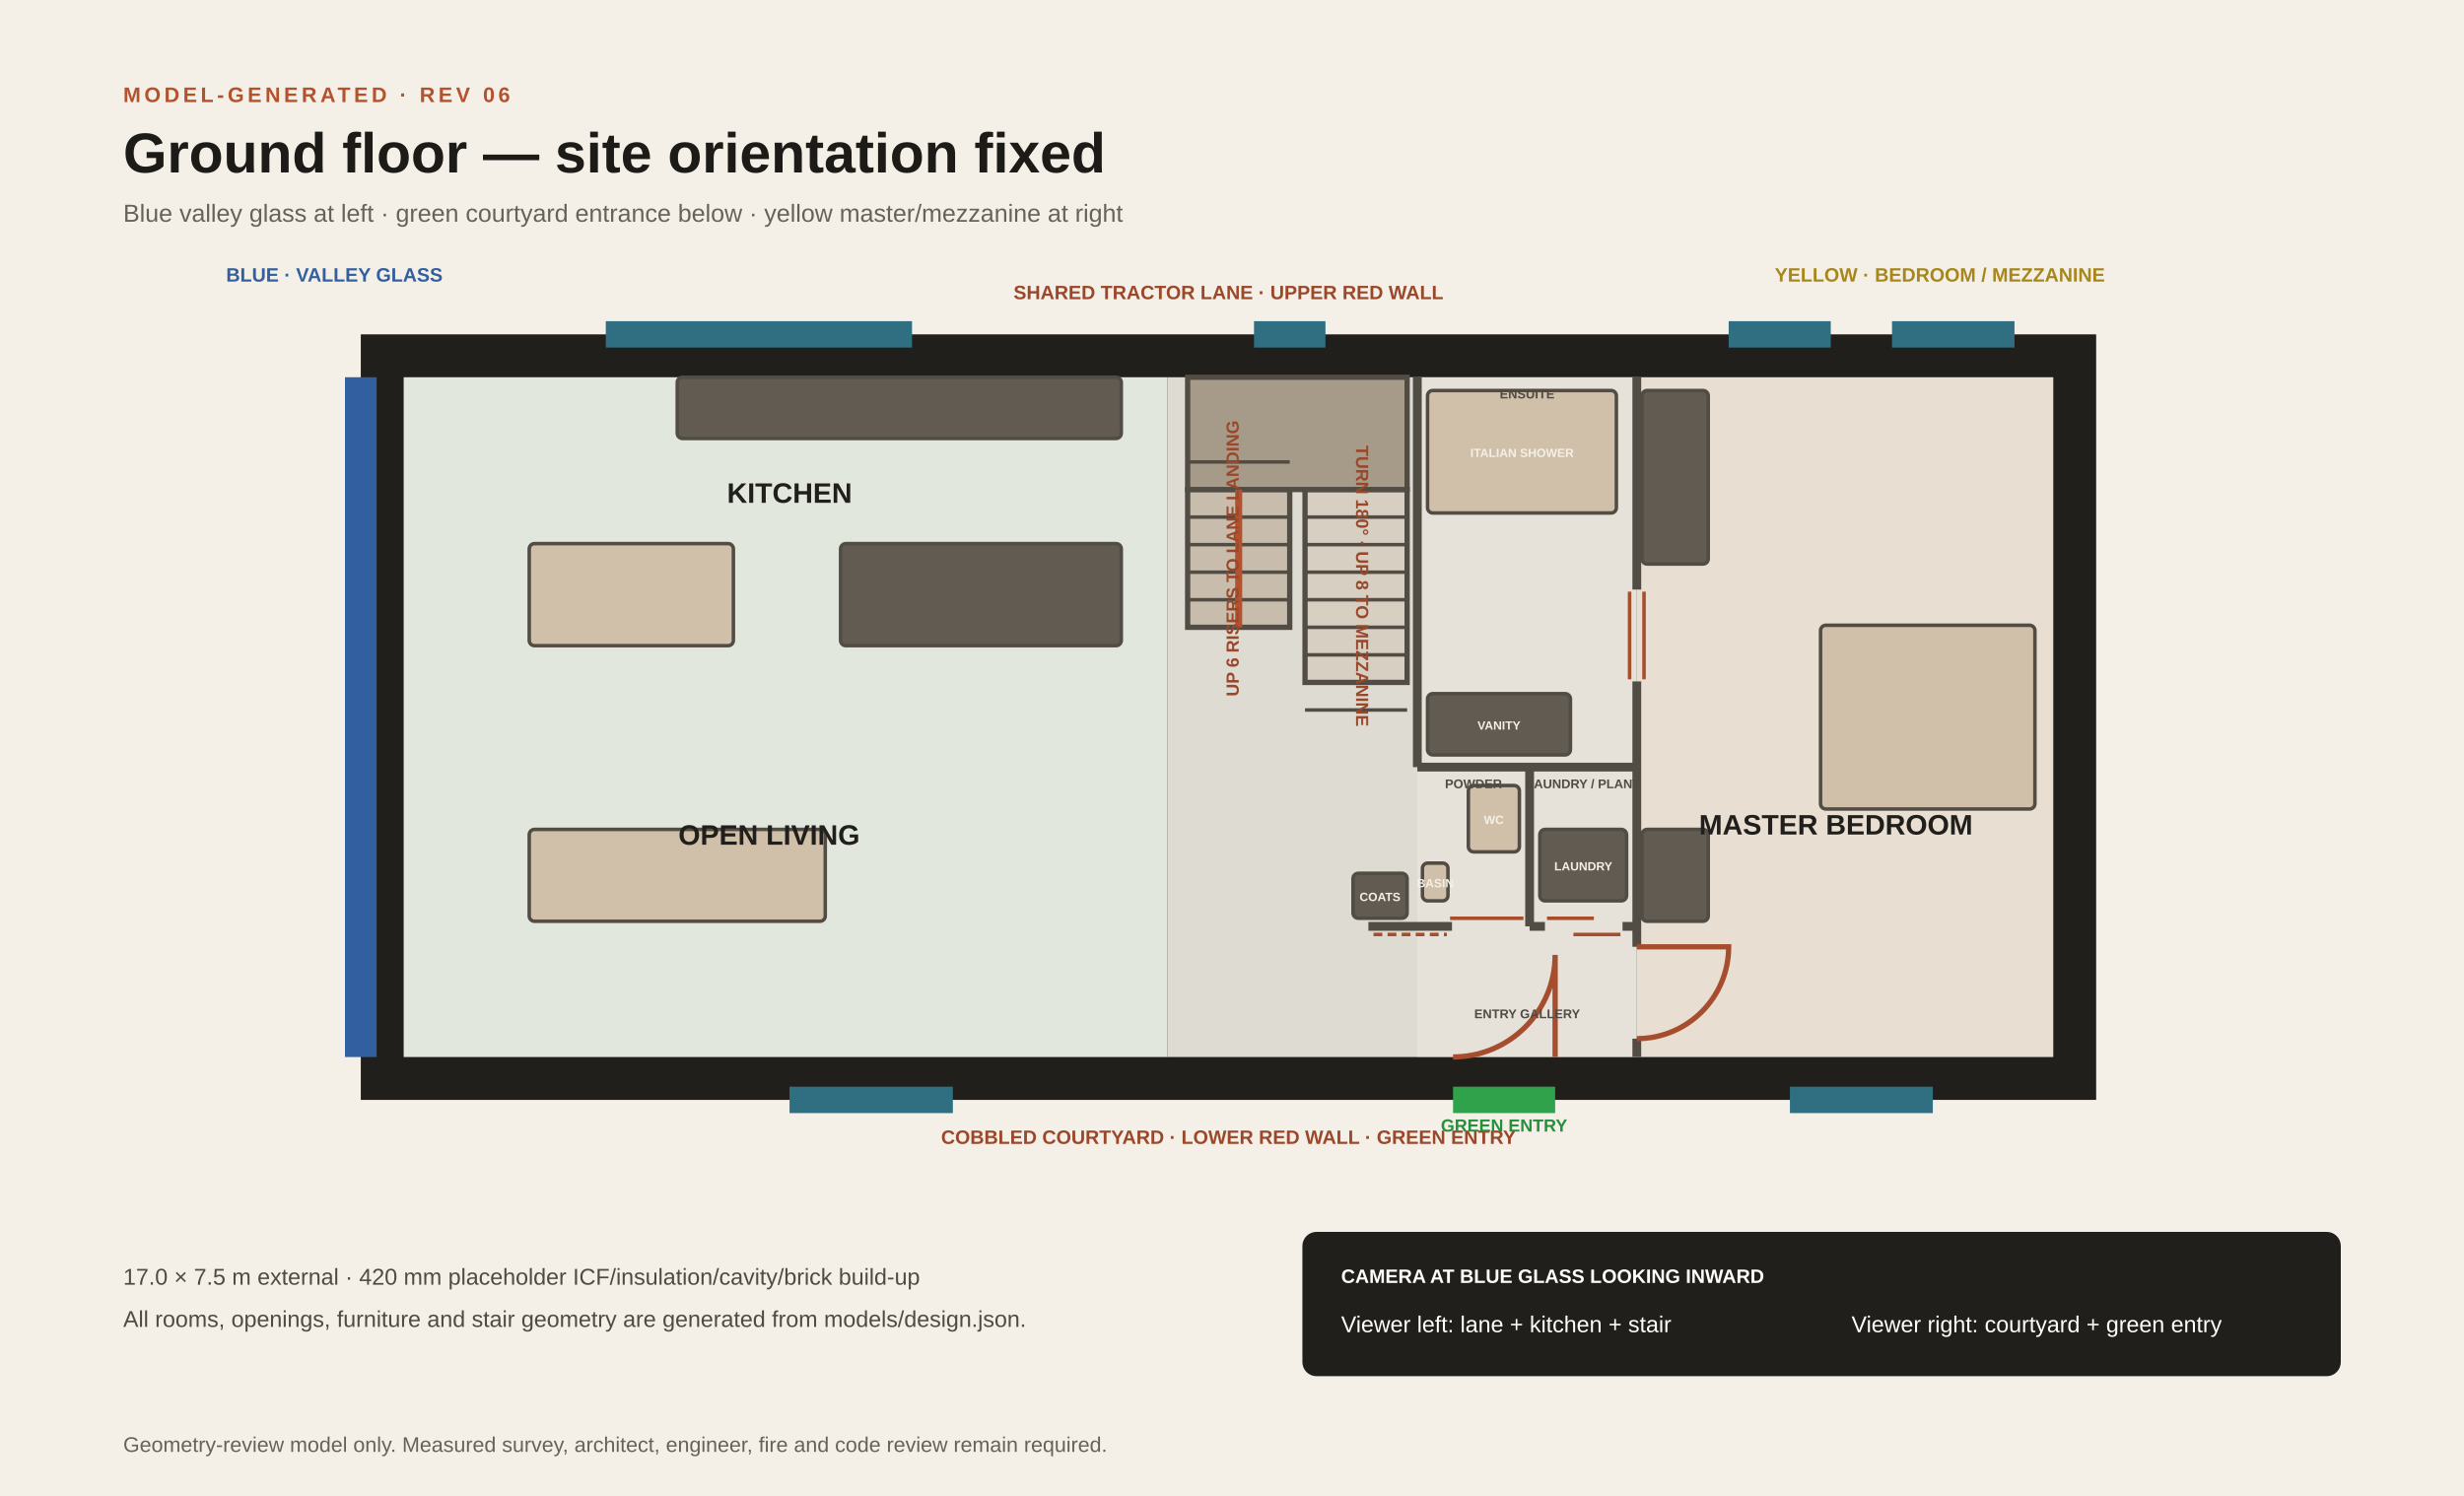
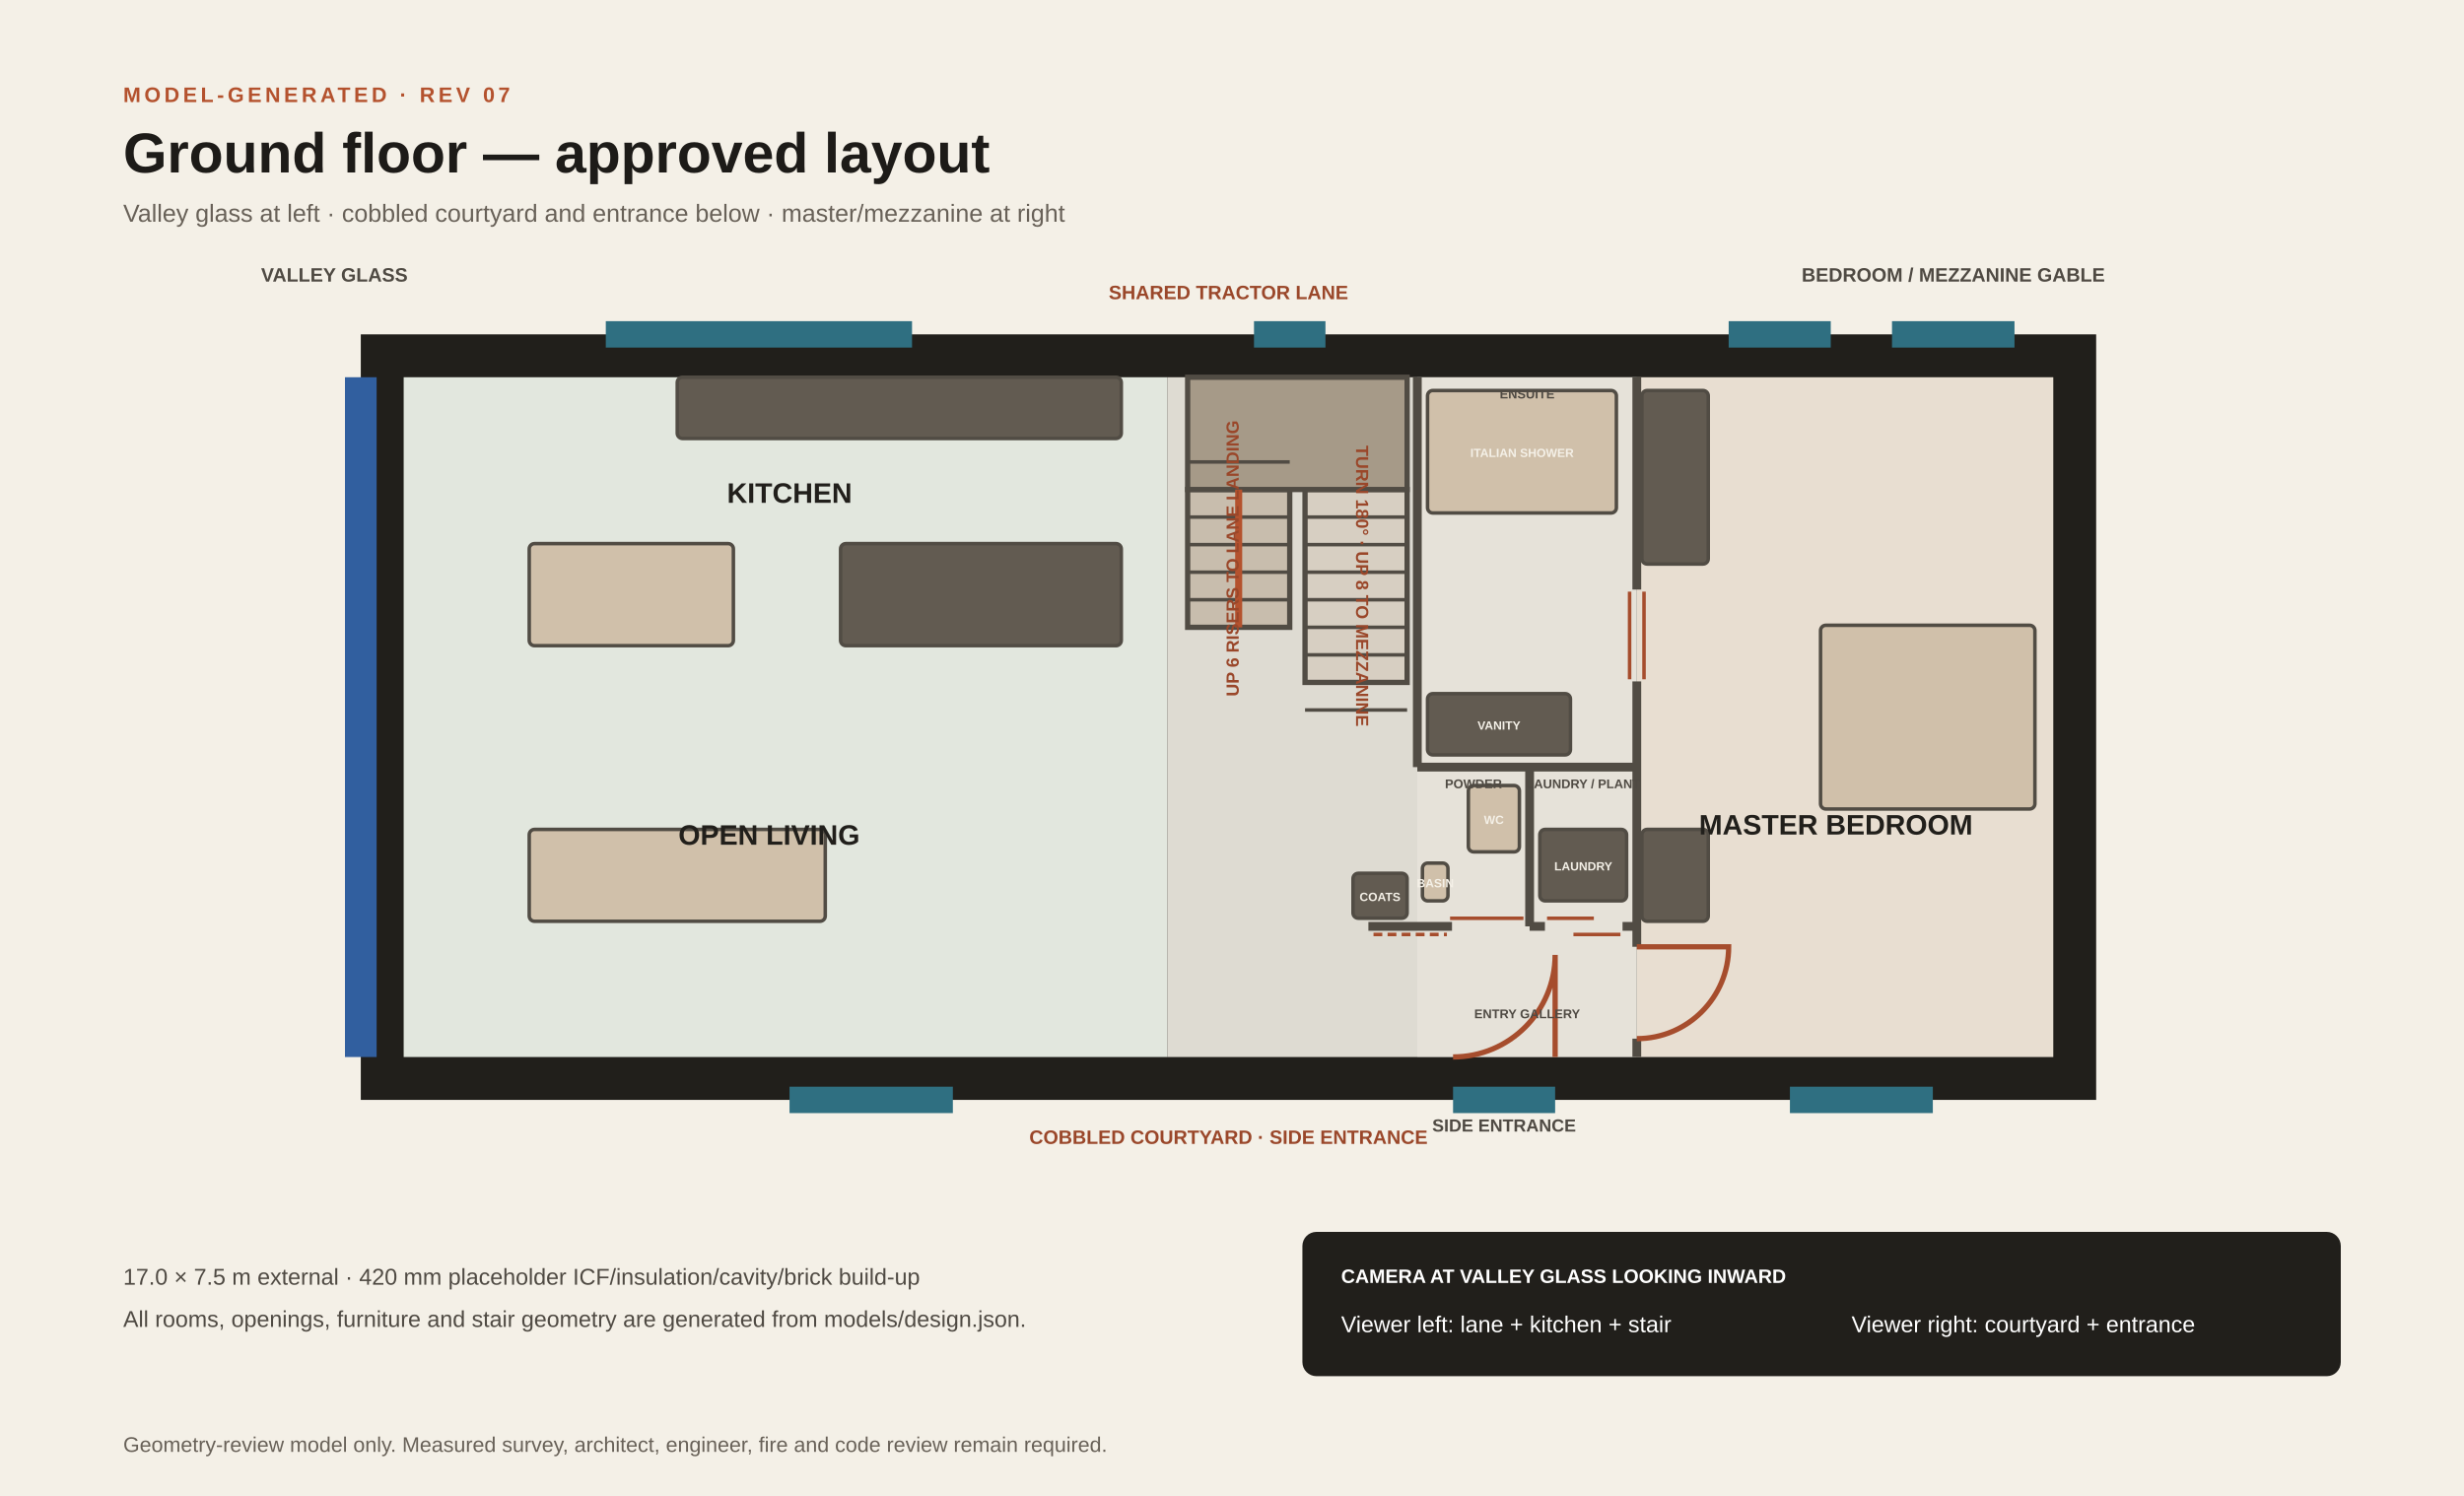
- <svg xmlns="http://www.w3.org/2000/svg" width="1400" height="850" viewBox="0 0 1400 850" role="img" aria-label="Ground floor — site orientation fixed">
+ <svg xmlns="http://www.w3.org/2000/svg" width="1400" height="850" viewBox="0 0 1400 850" role="img" aria-label="Ground floor — approved layout">
  <rect width="1400" height="850" fill="#f4f0e7" />
-   <text x="70" y="58" font-family="Arial,sans-serif" font-size="12" font-weight="700" letter-spacing="2" fill="#b4522e">MODEL-GENERATED · REV 06</text>
-   <text x="70" y="98" font-family="Arial,sans-serif" font-size="32" font-weight="700" fill="#1d1b18">Ground floor — site orientation fixed</text>
-   <text x="70" y="126" font-family="Arial,sans-serif" font-size="14" fill="#686158">Blue valley glass at left · green courtyard entrance below · yellow master/mezzanine at right</text>
-   <text x="698.0" y="170" text-anchor="middle" font-family="Arial" font-size="11" font-weight="700" fill="#9a472a">SHARED TRACTOR LANE · UPPER RED WALL</text>
-   <text x="698.0" y="650" text-anchor="middle" font-family="Arial" font-size="11" font-weight="700" fill="#9a472a">COBBLED COURTYARD · LOWER RED WALL · GREEN ENTRY</text>
-   <text x="190.0" y="160" text-anchor="middle" font-family="Arial" font-size="11" font-weight="700" fill="#315f9f">BLUE · VALLEY GLASS</text>
-   <text x="1196.0" y="160" text-anchor="end" font-family="Arial" font-size="11" font-weight="700" fill="#a7861b">YELLOW · BEDROOM / MEZZANINE</text>
+   <text x="70" y="58" font-family="Arial,sans-serif" font-size="12" font-weight="700" letter-spacing="2" fill="#b4522e">MODEL-GENERATED · REV 07</text>
+   <text x="70" y="98" font-family="Arial,sans-serif" font-size="32" font-weight="700" fill="#1d1b18">Ground floor — approved layout</text>
+   <text x="70" y="126" font-family="Arial,sans-serif" font-size="14" fill="#686158">Valley glass at left · cobbled courtyard and entrance below · master/mezzanine at right</text>
+   <text x="698.0" y="170" text-anchor="middle" font-family="Arial" font-size="11" font-weight="700" fill="#9a472a">SHARED TRACTOR LANE</text>
+   <text x="698.0" y="650" text-anchor="middle" font-family="Arial" font-size="11" font-weight="700" fill="#9a472a">COBBLED COURTYARD · SIDE ENTRANCE</text>
+   <text x="190.0" y="160" text-anchor="middle" font-family="Arial" font-size="11" font-weight="700" fill="#4f4a43">VALLEY GLASS</text>
+   <text x="1196.0" y="160" text-anchor="end" font-family="Arial" font-size="11" font-weight="700" fill="#4f4a43">BEDROOM / MEZZANINE GABLE</text>
  <rect x="205" y="190" width="986.0" height="435.0" fill="#211f1b" />
  <rect x="229.36" y="214.36" width="433.84" height="386.28" fill="#e2e7de" />
  <rect x="663.2" y="214.36" width="266.8" height="386.28" fill="#dedbd2" />
  <rect x="930.0" y="214.36" width="236.64" height="386.28" fill="#e8ded1" />
  <rect x="805.3" y="214.36" width="124.7" height="221.56" fill="#f7f3ea" fill-opacity=".34" />
  <rect x="869.1" y="435.92" width="60.9" height="90.48" fill="#f7f3ea" fill-opacity=".34" />
  <rect x="805.3" y="435.92" width="63.8" height="90.48" fill="#f7f3ea" fill-opacity=".34" />
  <rect x="805.3" y="526.4" width="124.7" height="74.24" fill="#f7f3ea" fill-opacity=".34" />
  <line x1="205" x2="205" y1="214.36" y2="600.64" stroke="#315f9f" stroke-width="18" />
  <line x1="344.2" x2="518.2" y1="190" y2="190" stroke="#2f6f81" stroke-width="15" />
  <line x1="712.5" x2="753.1" y1="190" y2="190" stroke="#2f6f81" stroke-width="15" />
  <line x1="982.2" x2="1040.2" y1="190" y2="190" stroke="#2f6f81" stroke-width="15" />
  <line x1="1075.0" x2="1144.6" y1="190" y2="190" stroke="#2f6f81" stroke-width="15" />
  <line x1="448.6" x2="541.4" y1="625.0" y2="625.0" stroke="#2f6f81" stroke-width="15" />
-   <line x1="825.6" x2="883.6" y1="625.0" y2="625.0" stroke="#31a24c" stroke-width="15" />
+   <line x1="825.6" x2="883.6" y1="625.0" y2="625.0" stroke="#2f6f81" stroke-width="15" />
  <path d="M883.6 600.6v-58.0A58.0 58.0 0 0 1 825.6 600.6" fill="none" stroke="#a64d2d" stroke-width="3" />
  <line x1="1017.0" x2="1098.2" y1="625.0" y2="625.0" stroke="#2f6f81" stroke-width="15" />
  <line x1="930.0" y1="214.4" x2="930.0" y2="335.0" stroke="#514c44" stroke-width="5" />
  <line x1="930.0" y1="387.2" x2="930.0" y2="538.0" stroke="#514c44" stroke-width="5" />
  <line x1="930.0" y1="590.2" x2="930.0" y2="600.6" stroke="#514c44" stroke-width="5" />
  <line x1="805.3" y1="214.4" x2="805.3" y2="435.9" stroke="#514c44" stroke-width="5" />
  <line x1="805.3" y1="435.9" x2="930.0" y2="435.9" stroke="#514c44" stroke-width="5" />
  <line x1="869.1" y1="435.9" x2="869.1" y2="526.4" stroke="#514c44" stroke-width="5" />
  <line x1="777.5" y1="526.4" x2="825.0" y2="526.4" stroke="#514c44" stroke-width="5" />
  <line x1="869.1" y1="526.4" x2="877.8" y2="526.4" stroke="#514c44" stroke-width="5" />
  <line x1="921.9" y1="526.4" x2="930.0" y2="526.4" stroke="#514c44" stroke-width="5" />
  <line x1="925.9" y1="336.2" x2="925.9" y2="386.0" stroke="#a64d2d" stroke-width="2" />
  <line x1="934.1" y1="336.2" x2="934.1" y2="386.0" stroke="#a64d2d" stroke-width="2" />
  <path d="M930.0 538.0h52.2A52.2 52.2 0 0 1 930.0 590.2" fill="none" stroke="#a64d2d" stroke-width="3" />
  <line x1="823.9" y1="521.8" x2="865.6" y2="521.8" stroke="#a64d2d" stroke-width="2" />
  <line x1="780.4" y1="531.0" x2="822.1" y2="531.0" stroke="#a64d2d" stroke-width="2" stroke-dasharray="5 3" />
  <line x1="879.0" y1="521.8" x2="905.6" y2="521.8" stroke="#a64d2d" stroke-width="2" />
  <line x1="894.0" y1="531.0" x2="920.7" y2="531.0" stroke="#a64d2d" stroke-width="2" />
  <rect x="674.8" y="278.16" width="58.0" height="78.3" fill="#c8bdad" stroke="#514c44" stroke-width="3" />
  <rect x="741.5" y="278.16" width="58.0" height="109.62" fill="#d7cfc2" stroke="#514c44" stroke-width="3" />
  <rect x="674.8" y="214.36" width="124.7" height="63.8" fill="#a69a88" stroke="#514c44" stroke-width="3" />
  <line x1="674.8" x2="732.8" y1="356.46" y2="356.46" stroke="#514c44" stroke-width="2" />
  <line x1="674.8" x2="732.8" y1="340.8" y2="340.8" stroke="#514c44" stroke-width="2" />
  <line x1="674.8" x2="732.8" y1="325.14" y2="325.14" stroke="#514c44" stroke-width="2" />
  <line x1="674.8" x2="732.8" y1="309.48" y2="309.48" stroke="#514c44" stroke-width="2" />
  <line x1="674.8" x2="732.8" y1="293.82" y2="293.82" stroke="#514c44" stroke-width="2" />
  <line x1="674.8" x2="732.8" y1="278.16" y2="278.16" stroke="#514c44" stroke-width="2" />
  <line x1="674.8" x2="732.8" y1="262.5" y2="262.5" stroke="#514c44" stroke-width="2" />
  <line x1="741.5" x2="799.5" y1="278.16" y2="278.16" stroke="#514c44" stroke-width="2" />
  <line x1="741.5" x2="799.5" y1="293.82" y2="293.82" stroke="#514c44" stroke-width="2" />
  <line x1="741.5" x2="799.5" y1="309.48" y2="309.48" stroke="#514c44" stroke-width="2" />
  <line x1="741.5" x2="799.5" y1="325.14" y2="325.14" stroke="#514c44" stroke-width="2" />
  <line x1="741.5" x2="799.5" y1="340.8" y2="340.8" stroke="#514c44" stroke-width="2" />
  <line x1="741.5" x2="799.5" y1="356.46" y2="356.46" stroke="#514c44" stroke-width="2" />
  <line x1="741.5" x2="799.5" y1="372.12" y2="372.12" stroke="#514c44" stroke-width="2" />
  <line x1="741.5" x2="799.5" y1="387.78" y2="387.78" stroke="#514c44" stroke-width="2" />
  <line x1="741.5" x2="799.5" y1="403.44" y2="403.44" stroke="#514c44" stroke-width="2" />
  <path d="M703.8 356.5V278.2" stroke="#b4522e" stroke-width="4" marker-end="url(#none)" />
  <text x="703.8" y="317.3" text-anchor="middle" font-family="Arial" font-size="10" font-weight="700" fill="#9a472a" transform="rotate(-90 703.8 317.3)">UP 6 RISERS TO LANE LANDING</text>
  <text x="770.5" y="333.0" text-anchor="middle" font-family="Arial" font-size="10" font-weight="700" fill="#9a472a" transform="rotate(90 770.5 333.0)">TURN 180° · UP 8 TO MEZZANINE</text>
  <rect x="384.8" y="214.36" width="252.3" height="34.8" rx="3" fill="#625b51" stroke="#514c44" stroke-width="2" />
  <rect x="477.6" y="308.9" width="159.5" height="58.0" rx="3" fill="#625b51" stroke="#514c44" stroke-width="2" />
  <rect x="300.7" y="308.9" width="116.0" height="58.0" rx="3" fill="#d0c0aa" stroke="#514c44" stroke-width="2" />
  <rect x="300.7" y="471.3" width="168.2" height="52.2" rx="3" fill="#d0c0aa" stroke="#514c44" stroke-width="2" />
  <rect x="1034.4" y="355.3" width="121.8" height="104.4" rx="3" fill="#d0c0aa" stroke="#514c44" stroke-width="2" />
  <rect x="932.9" y="221.9" width="37.7" height="98.6" rx="3" fill="#625b51" stroke="#514c44" stroke-width="2" />
  <rect x="932.9" y="471.3" width="37.7" height="52.2" rx="3" fill="#625b51" stroke="#514c44" stroke-width="2" />
  <rect x="811.1" y="221.9" width="107.3" height="69.6" rx="3" fill="#d0c0aa" stroke="#514c44" stroke-width="2" />
  <text x="864.8" y="259.7" text-anchor="middle" font-family="Arial" font-size="6.8" font-weight="700" fill="#f4f0e7">ITALIAN SHOWER</text>
  <rect x="811.1" y="394.16" width="81.2" height="34.8" rx="3" fill="#625b51" stroke="#514c44" stroke-width="2" />
  <text x="851.7" y="414.6" text-anchor="middle" font-family="Arial" font-size="6.8" font-weight="700" fill="#f4f0e7">VANITY</text>
  <rect x="834.3" y="446.36" width="29.0" height="37.7" rx="3" fill="#d0c0aa" stroke="#514c44" stroke-width="2" />
  <text x="848.8" y="468.2" text-anchor="middle" font-family="Arial" font-size="6.8" font-weight="700" fill="#f4f0e7">WC</text>
  <rect x="808.2" y="490.44" width="14.5" height="21.46" rx="3" fill="#d0c0aa" stroke="#514c44" stroke-width="2" />
  <text x="815.5" y="504.2" text-anchor="middle" font-family="Arial" font-size="6.8" font-weight="700" fill="#f4f0e7">BASIN</text>
  <rect x="874.9" y="471.3" width="49.3" height="40.6" rx="3" fill="#625b51" stroke="#514c44" stroke-width="2" />
  <text x="899.6" y="494.6" text-anchor="middle" font-family="Arial" font-size="6.8" font-weight="700" fill="#f4f0e7">LAUNDRY</text>
  <rect x="768.76" y="496.24" width="30.74" height="25.52" rx="3" fill="#625b51" stroke="#514c44" stroke-width="2" />
  <text x="784.1" y="512.0" text-anchor="middle" font-family="Arial" font-size="6.8" font-weight="700" fill="#f4f0e7">COATS</text>
  <text x="437.0" y="480.0" text-anchor="middle" font-family="Arial" font-size="16" font-weight="700" fill="#211f1b">OPEN LIVING</text>
  <text x="448.6" y="285.7" text-anchor="middle" font-family="Arial" font-size="16" font-weight="700" fill="#211f1b">KITCHEN</text>
  <text x="1043.1" y="474.2" text-anchor="middle" font-family="Arial" font-size="16" font-weight="700" fill="#211f1b">MASTER BEDROOM</text>
  <text x="867.7" y="226.4" text-anchor="middle" font-family="Arial" font-size="7.2" font-weight="700" fill="#4f4a43">ENSUITE</text>
  <text x="899.5" y="447.9" text-anchor="middle" font-family="Arial" font-size="7.2" font-weight="700" fill="#4f4a43">LAUNDRY / PLANT</text>
  <text x="837.2" y="447.9" text-anchor="middle" font-family="Arial" font-size="7.2" font-weight="700" fill="#4f4a43">POWDER</text>
  <text x="867.7" y="578.6" text-anchor="middle" font-family="Arial" font-size="7.2" font-weight="700" fill="#4f4a43">ENTRY GALLERY</text>
-   <text x="854.6" y="643.0" text-anchor="middle" font-family="Arial" font-size="10" font-weight="700" fill="#24913d">GREEN ENTRY</text>
+   <text x="854.6" y="643.0" text-anchor="middle" font-family="Arial" font-size="10" font-weight="700" fill="#4f4a43">SIDE ENTRANCE</text>
  <text x="70" y="730" font-family="Arial" font-size="13" fill="#4f4a43">17.0 × 7.5 m external · 420 mm placeholder ICF/insulation/cavity/brick build-up</text>
  <text x="70" y="754" font-family="Arial" font-size="13" fill="#4f4a43">All rooms, openings, furniture and stair geometry are generated from models/design.json.</text>
  <rect x="740" y="700" width="590" height="82" rx="8" fill="#211f1b" />
-   <text x="762" y="729" font-family="Arial" font-size="11" font-weight="700" fill="#fff">CAMERA AT BLUE GLASS LOOKING INWARD</text>
+   <text x="762" y="729" font-family="Arial" font-size="11" font-weight="700" fill="#fff">CAMERA AT VALLEY GLASS LOOKING INWARD</text>
  <text x="762" y="757" font-family="Arial" font-size="13" fill="#fff">Viewer left: lane + kitchen + stair</text>
-   <text x="1052" y="757" font-family="Arial" font-size="13" fill="#fff">Viewer right: courtyard + green entry</text>
+   <text x="1052" y="757" font-family="Arial" font-size="13" fill="#fff">Viewer right: courtyard + entrance</text>
  <text x="70" y="825" font-family="Arial" font-size="12" fill="#686158">Geometry-review model only. Measured survey, architect, engineer, fire and code review remain required.</text>
</svg>
